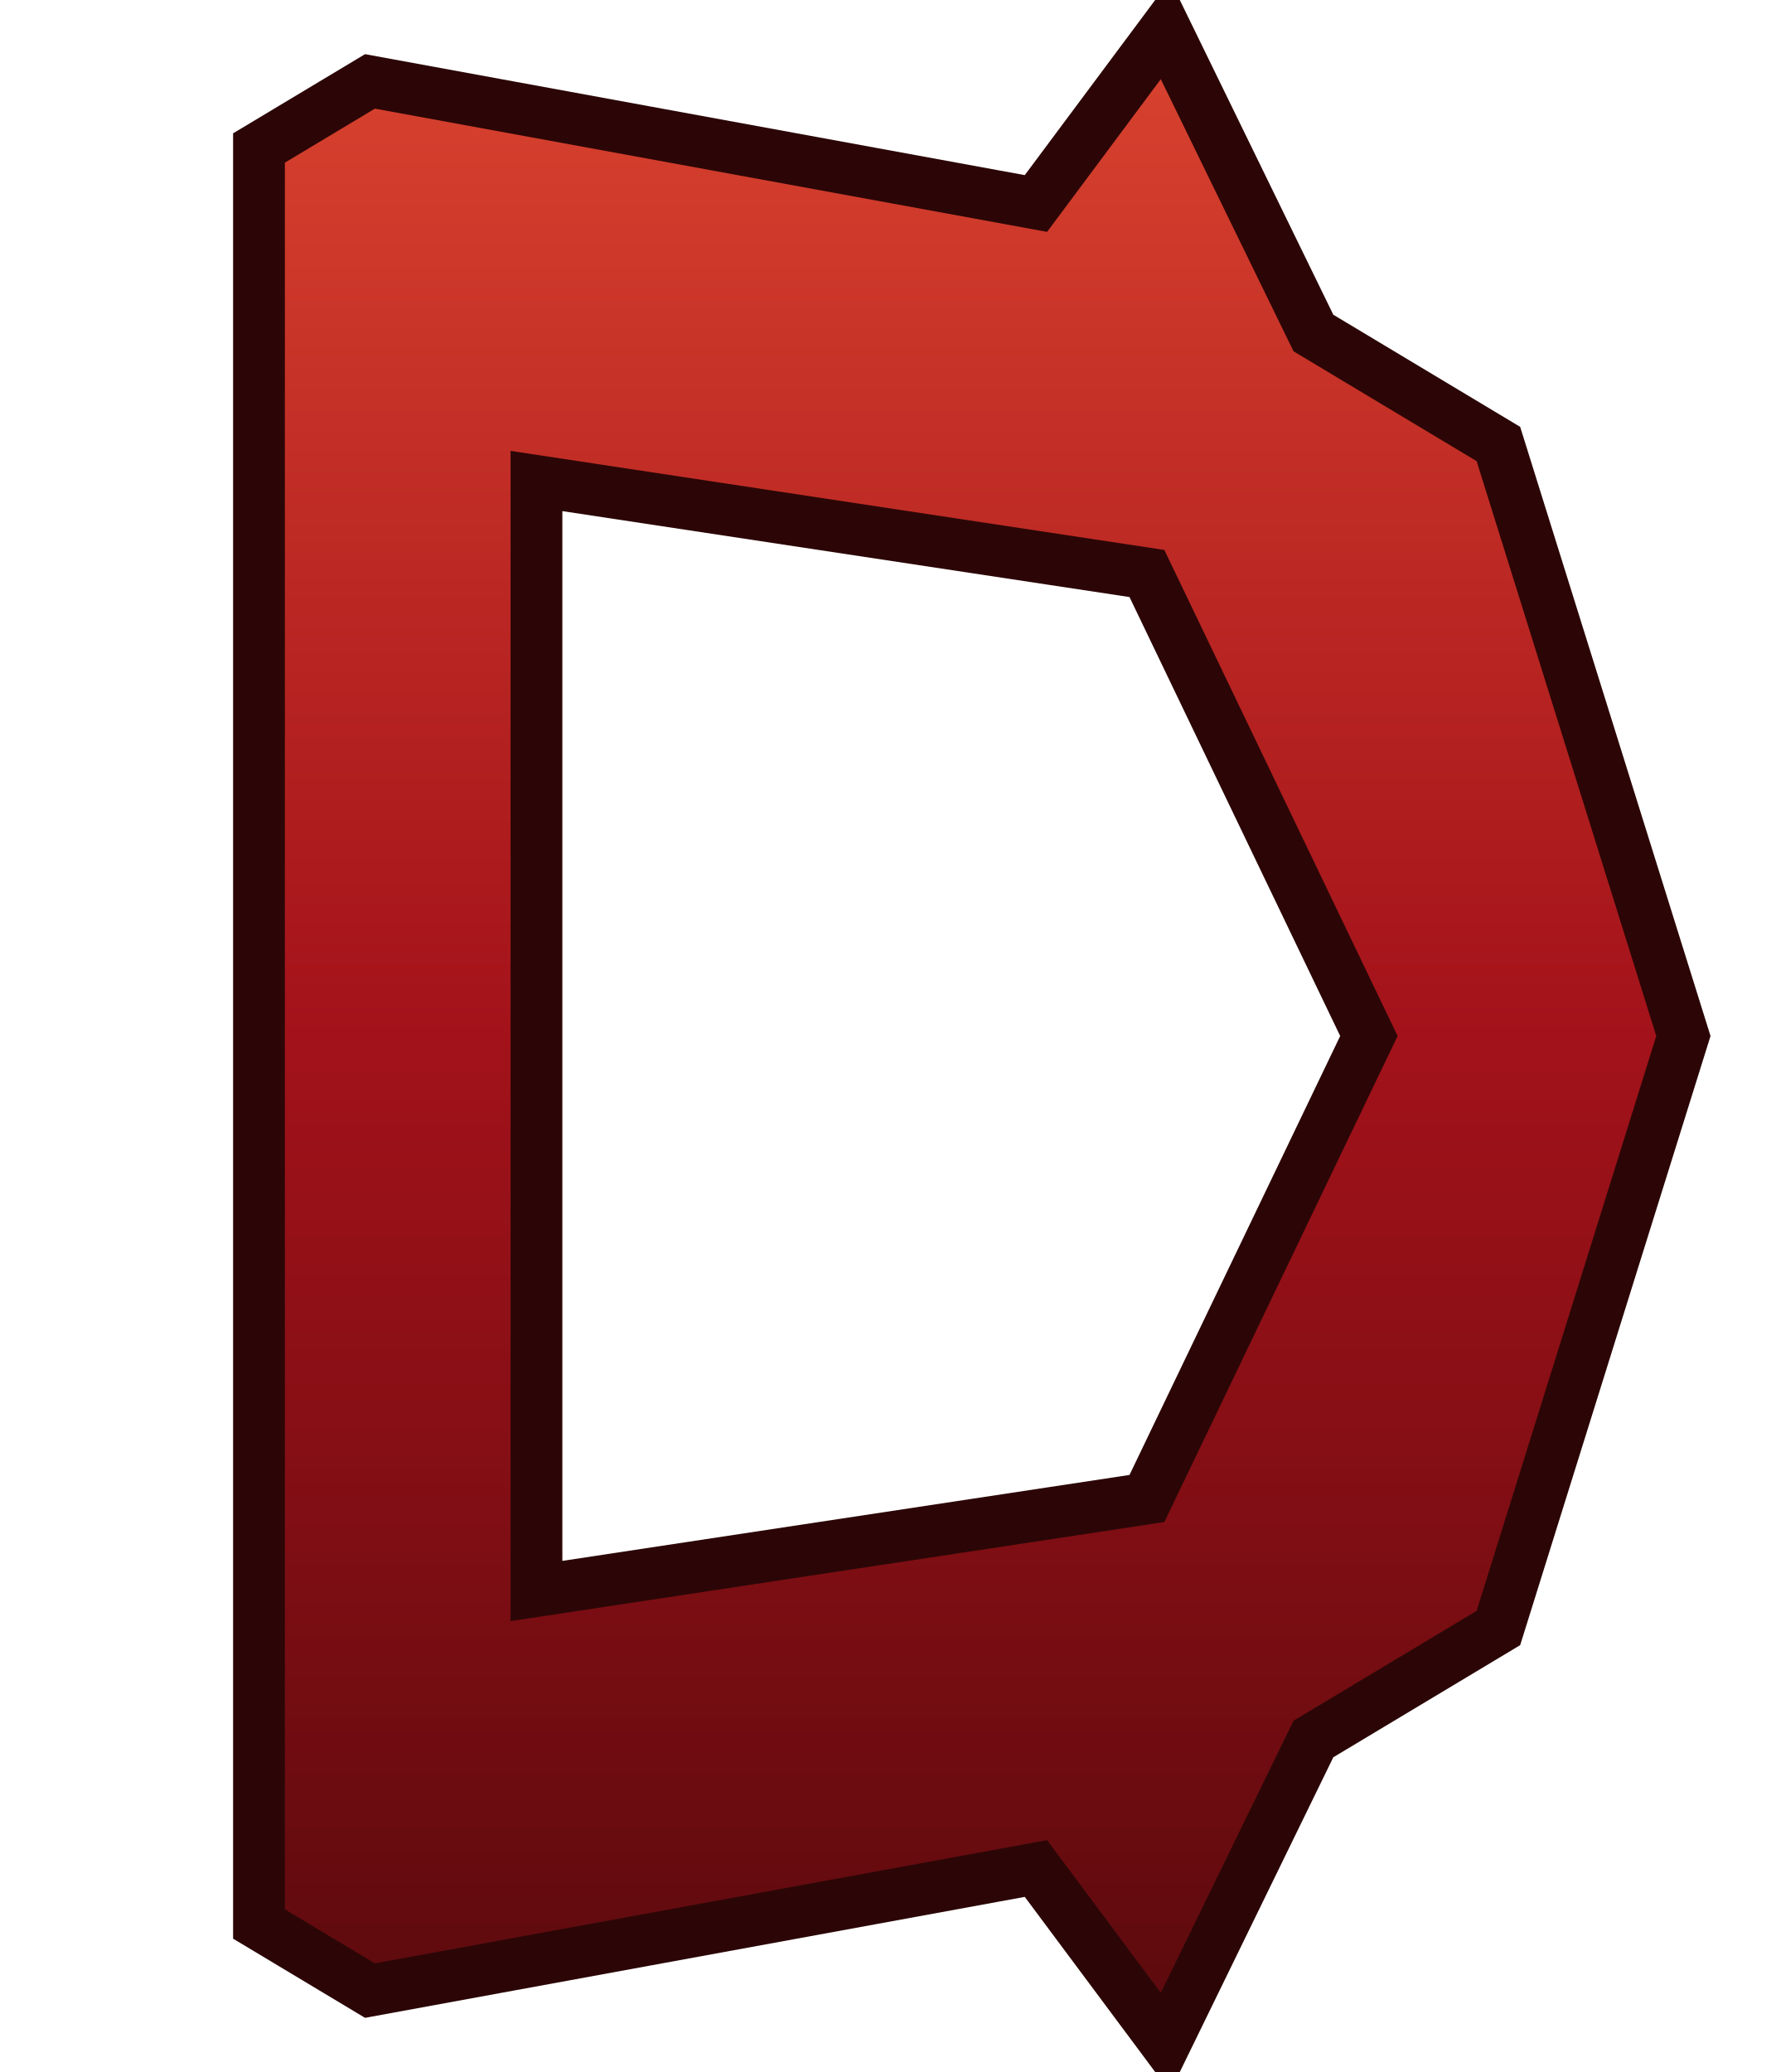
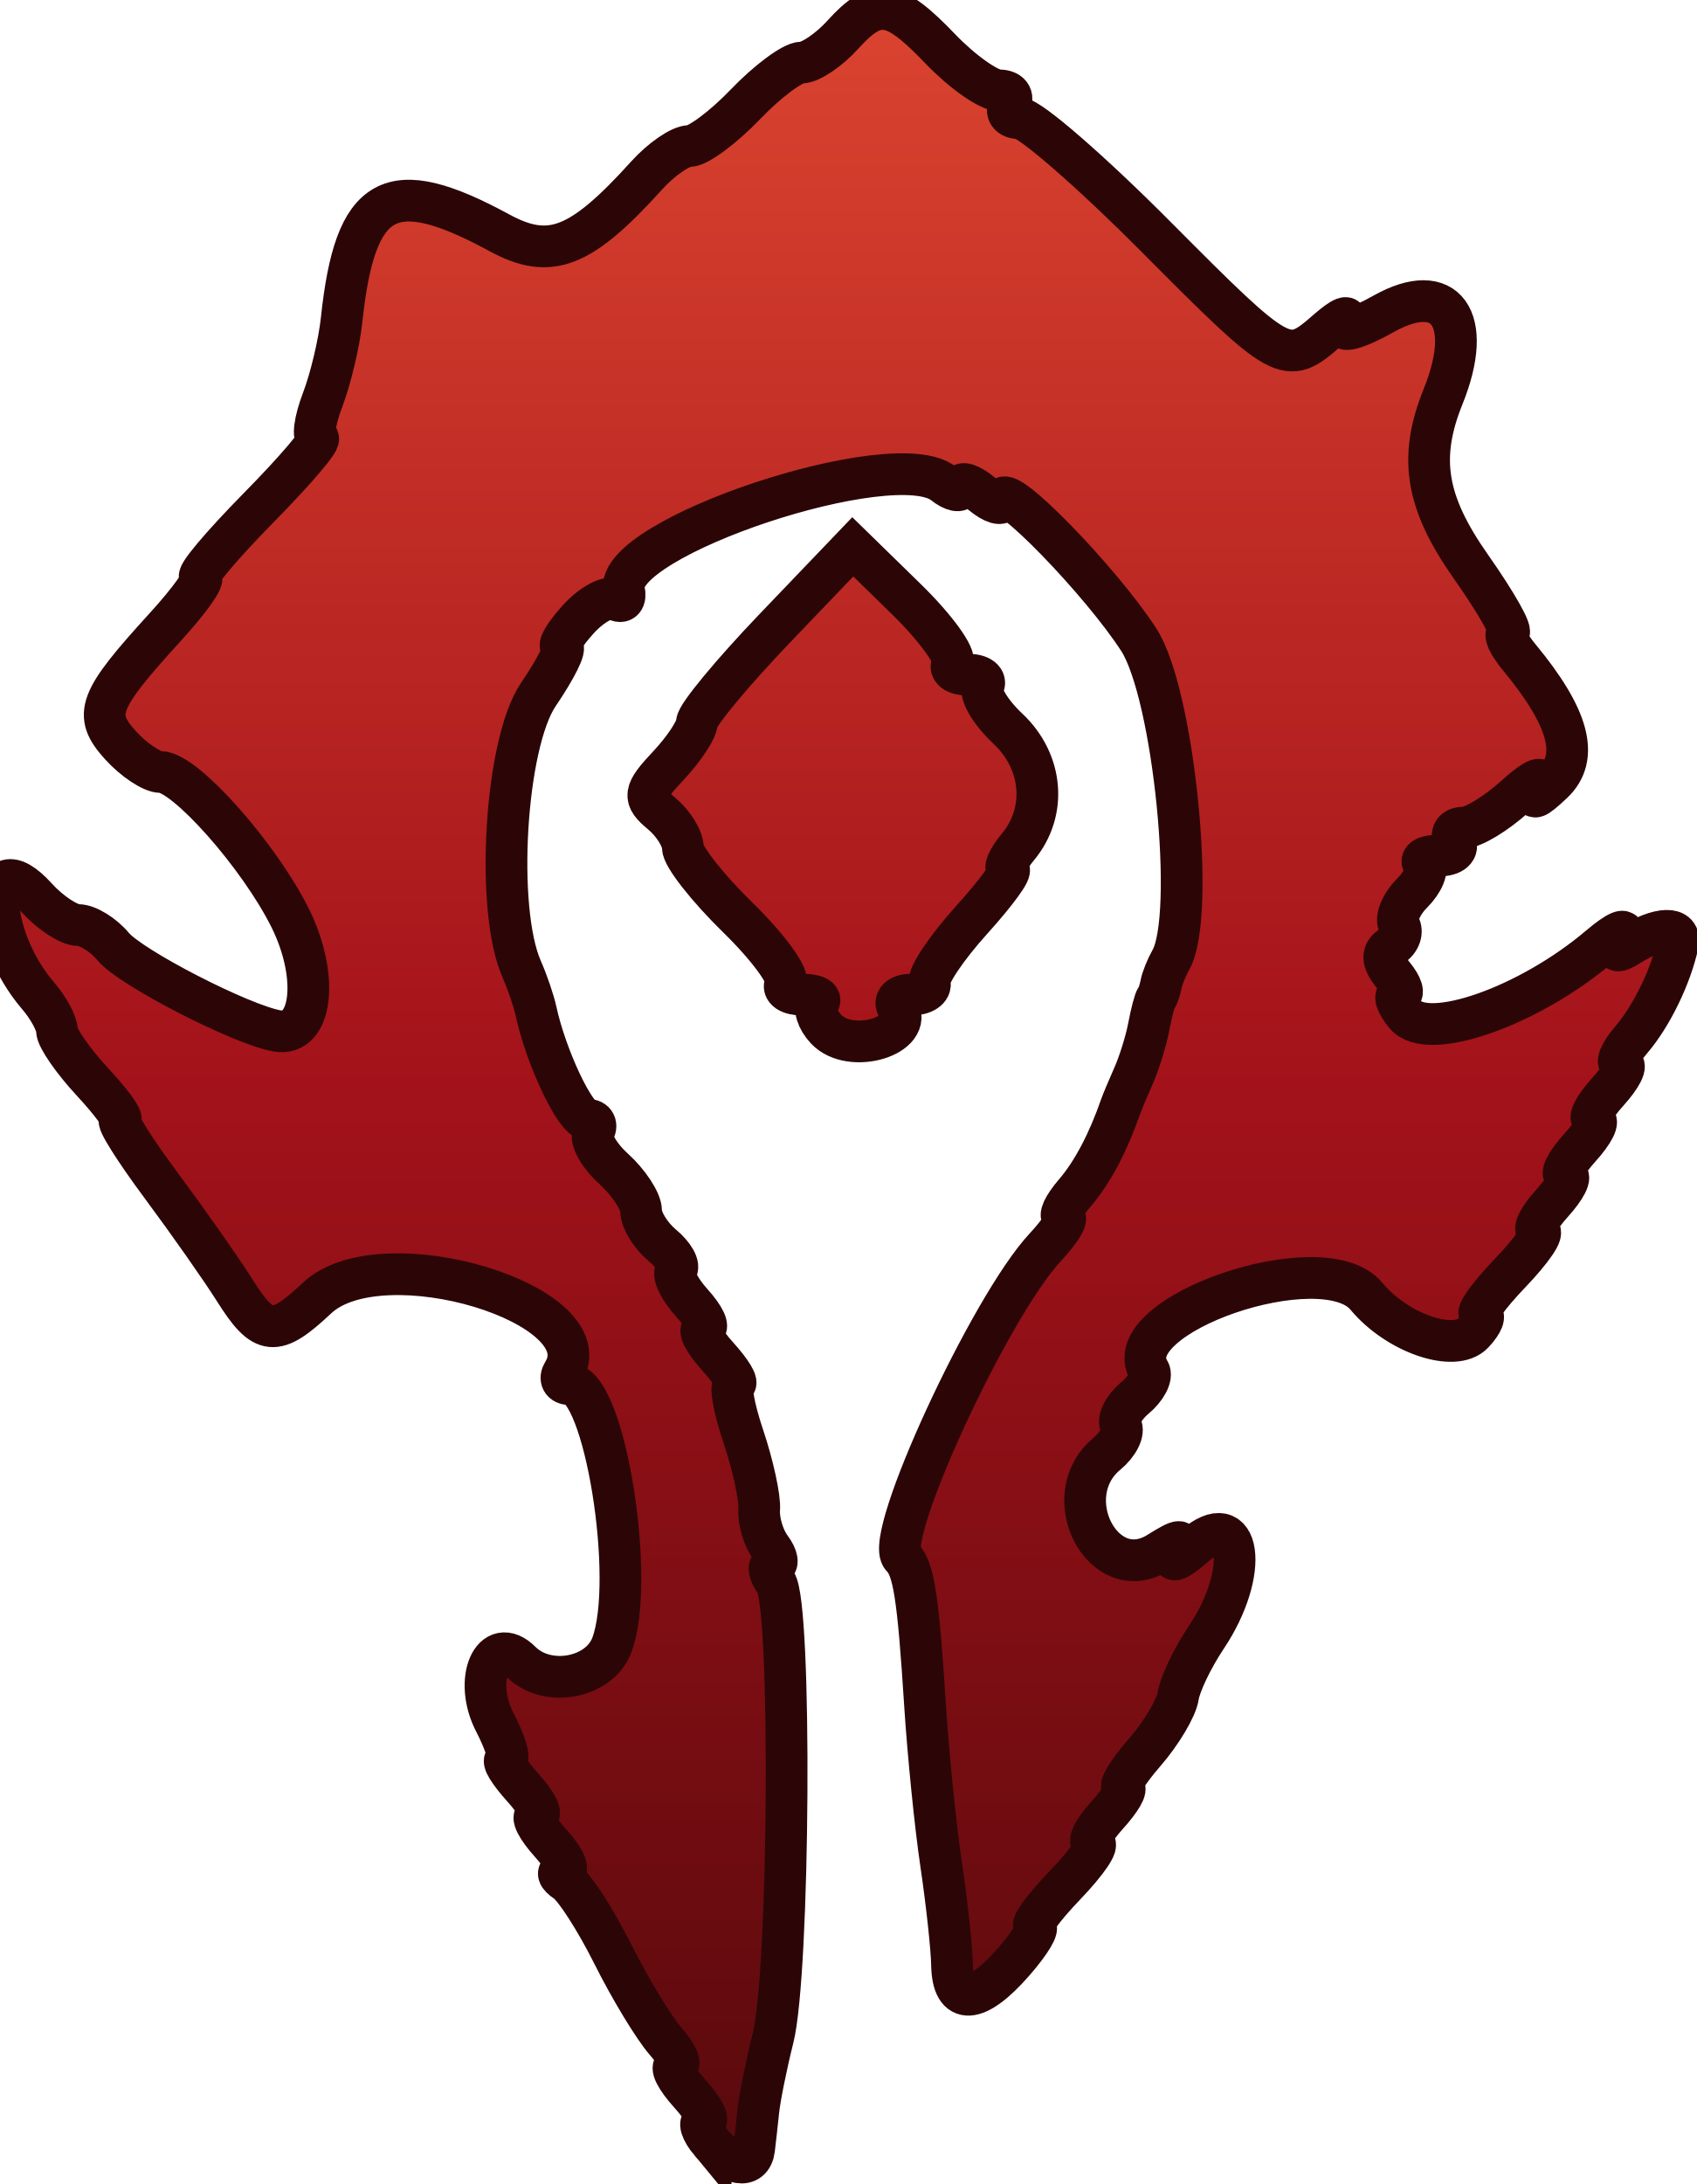
- <svg xmlns="http://www.w3.org/2000/svg" viewBox="0 0 48 56">
+ <svg xmlns="http://www.w3.org/2000/svg" viewBox="0 0 122 157">
  <defs>
    <linearGradient id="g" x1="0" y1="0" x2="0" y2="1">
      <stop offset="0" stop-color="#d9432f" />
      <stop offset=".5" stop-color="#a3121a" />
      <stop offset="1" stop-color="#5a0a0d" />
    </linearGradient>
  </defs>
-   <path fill-rule="evenodd" d="M7 4 10 2.2 28 5.5 31.5 0.8 35.5 9 40.5 12 45.5 28 40.5 44 35.5 47 31.5 55.2 28 50.5 10 53.8 7 52Z M14.5 13 31 15.5 37 28 31 40.5 14.5 43Z" fill="url(#g)" stroke="#2c0606" stroke-width="1.4" stroke-linejoin="miter" />
+   <path d="m 51.096,154 c -0.685,-0.825 -0.895,-1.5 -0.467,-1.5 0.428,0 -0.037,-0.9 -1.033,-2 -0.995,-1.1 -1.445,-2 -1,-2 0.445,0 0.118,-0.787 -0.729,-1.75 -0.846,-0.963 -2.551,-3.775 -3.789,-6.25 -1.238,-2.475 -2.753,-4.831 -3.367,-5.235 -0.614,-0.404 -0.708,-0.742 -0.211,-0.75 0.498,-0.008 0.09,-0.915 -0.905,-2.015 -0.995,-1.1 -1.445,-2 -1,-2 0.445,0 -0.004,-0.9 -1,-2 -0.995,-1.1 -1.542,-2 -1.214,-2 0.328,0 -0.034,-1.214 -0.804,-2.697 -1.572,-3.029 -0.136,-6.356 1.876,-4.345 1.887,1.887 5.651,1.192 6.545,-1.208 1.745,-4.687 -0.534,-18.75 -3.039,-18.75 -0.54,0 -0.747,-0.379 -0.461,-0.842 3.017,-4.882 -13.036,-9.73 -17.702,-5.346 -3.013,2.831 -3.836,2.752 -5.928,-0.569 -0.95,-1.509 -3.317,-4.881 -5.258,-7.494 -1.942,-2.612 -3.283,-4.75 -2.982,-4.75 0.302,0 -0.595,-1.233 -1.992,-2.74 -1.397,-1.507 -2.54,-3.159 -2.54,-3.671 0,-0.512 -0.611,-1.642 -1.358,-2.51 -3.72,-4.323 -3.836,-11.161 -0.12,-7.055 0.984,1.087 2.339,1.976 3.011,1.976 0.672,0 1.801,0.697 2.509,1.55 1.261,1.52 9.186,5.598 11.771,6.058 2.54,0.452 3.053,-3.889 0.959,-8.108 -2.228,-4.487 -7.56,-10.5 -9.311,-10.5 -0.632,0 -1.934,-0.868 -2.894,-1.928 -1.993,-2.203 -1.62,-3.19 3.209,-8.483 1.801,-1.974 2.943,-3.589 2.538,-3.589 -0.405,0 1.48,-2.25 4.188,-5 2.709,-2.75 4.615,-5 4.237,-5 -0.378,0 -0.216,-1.238 0.361,-2.75 0.577,-1.512 1.192,-4.1 1.367,-5.75 0.971,-9.144 3.489,-10.533 11.352,-6.261 3.638,1.976 5.848,1.114 10.588,-4.131 1.048,-1.159 2.426,-2.108 3.063,-2.108 0.637,0 2.451,-1.35 4.032,-3 1.581,-1.65 3.395,-3 4.032,-3 0.637,0 1.972,-0.9 2.968,-2 2.441,-2.697 3.62,-2.528 7,1 1.581,1.65 3.492,3 4.246,3 0.755,0 1.094,0.45 0.754,1 -0.34,0.55 -0.019,1 0.713,1 0.732,0 5.136,3.825 9.787,8.5 9.173,9.221 9.385,9.337 12.343,6.75 1.1,-0.963 1.665,-1.176 1.255,-0.475 -0.419,0.716 0.806,0.403 2.792,-0.713 4.468,-2.51 6.533,0.357 4.278,5.938 -1.781,4.407 -1.258,7.604 2.006,12.247 1.837,2.614 3.043,4.753 2.679,4.753 -0.364,0 -0.011,0.787 0.786,1.75 3.59,4.338 4.351,7.196 2.406,9.03 -1.32,1.244 -1.603,1.305 -1.024,0.22 0.441,-0.825 -0.312,-0.487 -1.674,0.75 -1.362,1.238 -3.036,2.25 -3.72,2.25 -0.685,0 -0.966,0.45 -0.627,1 0.34,0.55 -0.159,1 -1.108,1 -0.949,0 -1.447,0.279 -1.107,0.619 0.34,0.34 -0.039,1.277 -0.843,2.081 -0.804,0.804 -1.225,1.844 -0.936,2.312 0.289,0.468 0.046,1.146 -0.539,1.508 -0.741,0.458 -0.708,1.088 0.106,2.069 0.644,0.776 0.836,1.411 0.426,1.411 -0.41,0 -0.205,0.651 0.455,1.446 1.623,1.956 8.877,-0.591 13.956,-4.9 1.326,-1.125 2.044,-1.414 1.595,-0.641 -0.605,1.041 -0.452,1.178 0.589,0.528 2.125,-1.326 3.726,-1.363 3.452,-0.079 -0.498,2.327 -1.892,5.194 -3.354,6.896 -0.827,0.963 -1.139,1.75 -0.693,1.75 0.445,0 -0.005,0.9 -1,2 -0.995,1.1 -1.445,2 -1,2 0.445,0 -0.005,0.9 -1,2 -0.995,1.1 -1.445,2 -1,2 0.445,0 -0.005,0.9 -1,2 -0.995,1.1 -1.431,2 -0.968,2 0.463,0 -0.451,1.35 -2.032,3 -1.581,1.65 -2.547,3 -2.148,3 0.4,0 0.17,0.596 -0.511,1.325 -1.345,1.44 -5.484,0.016 -7.694,-2.647 -3.122,-3.762 -18.084,1.38 -15.619,5.368 0.248,0.401 -0.215,1.28 -1.028,1.955 -0.813,0.675 -1.263,1.575 -1,2 0.263,0.425 -0.192,1.329 -1.011,2.009 -3.662,3.039 -0.26,9.578 3.697,7.107 1.659,-1.036 1.884,-1.025 1.247,0.06 -0.427,0.728 0.156,0.507 1.296,-0.491 3.392,-2.97 4.062,1.807 0.914,6.513 -0.993,1.484 -1.906,3.389 -2.03,4.235 -0.124,0.845 -1.21,2.669 -2.413,4.052 -1.203,1.383 -1.895,2.515 -1.539,2.515 0.357,0 -0.166,0.9 -1.162,2 -0.995,1.1 -1.431,2 -0.968,2 0.463,0 -0.451,1.35 -2.032,3 -1.581,1.65 -2.568,3 -2.194,3 0.374,0 -0.298,1.125 -1.493,2.5 -2.698,3.103 -4.4,3.199 -4.455,0.25 -0.023,-1.238 -0.377,-4.5 -0.786,-7.25 -0.41,-2.75 -0.931,-7.925 -1.159,-11.5 -0.491,-7.688 -0.808,-9.728 -1.641,-10.561 -1.371,-1.371 6.302,-17.994 10.274,-22.258 1.117,-1.199 1.719,-2.181 1.338,-2.181 -0.382,0 -0.018,-0.787 0.809,-1.75 1.256,-1.462 2.4,-3.625 3.307,-6.25 0.095,-0.275 0.506,-1.252 0.913,-2.172 0.407,-0.92 0.897,-2.495 1.087,-3.5 0.191,-1.005 0.437,-1.941 0.548,-2.078 0.111,-0.138 0.265,-0.588 0.342,-1 0.077,-0.412 0.395,-1.2 0.706,-1.75 1.805,-3.191 0.213,-19.094 -2.302,-23 -2.696,-4.186 -9.794,-11.487 -9.794,-10.074 0,0.45 -0.675,0.258 -1.5,-0.426 -0.825,-0.685 -1.5,-0.91 -1.5,-0.5 0,0.41 -0.562,0.301 -1.25,-0.241 -3.577,-2.822 -23.807,3.919 -22.975,7.655 0.151,0.679 -0.126,0.987 -0.616,0.684 -0.49,-0.303 -1.696,0.339 -2.68,1.426 -0.984,1.087 -1.507,1.976 -1.164,1.976 0.344,0 -0.424,1.546 -1.707,3.436 -2.386,3.516 -3.104,15.404 -1.192,19.736 0.406,0.92 0.867,2.27 1.025,3 0.726,3.359 2.847,7.828 3.716,7.828 0.529,0 0.72,0.39 0.426,0.866 -0.294,0.476 0.354,1.671 1.441,2.655 1.087,0.984 1.976,2.339 1.976,3.011 0,0.672 0.686,1.792 1.524,2.488 0.838,0.696 1.287,1.502 0.998,1.791 -0.289,0.289 0.219,1.35 1.131,2.357 0.911,1.007 1.293,1.831 0.847,1.831 -0.445,0 0.004,0.9 1,2 0.995,1.1 1.535,2 1.199,2 -0.336,0 -0.043,1.688 0.65,3.75 0.694,2.062 1.208,4.425 1.144,5.25 -0.064,0.825 0.304,2.062 0.817,2.75 0.514,0.688 0.599,1.25 0.189,1.25 -0.41,0 -0.331,0.562 0.176,1.25 1.153,1.565 1.004,28.017 -0.184,32.75 -0.483,1.925 -0.96,4.287 -1.06,5.25 -0.1,0.963 -0.238,2.2 -0.306,2.75 -0.183,1.463 -1.697,1.221 -3.125,-0.5 z m 8.306,-80.018 c -0.652,-0.698 -0.912,-1.542 -0.579,-1.875 0.334,-0.334 -0.17,-0.607 -1.119,-0.607 -0.949,0 -1.493,-0.377 -1.208,-0.838 0.285,-0.461 -1.264,-2.577 -3.441,-4.703 -2.177,-2.126 -3.959,-4.394 -3.959,-5.04 0,-0.646 -0.69,-1.747 -1.533,-2.447 -1.363,-1.131 -1.308,-1.513 0.5,-3.437 1.118,-1.19 2.039,-2.585 2.047,-3.1 0.007,-0.515 2.532,-3.566 5.611,-6.78 l 5.597,-5.845 3.848,3.757 c 2.116,2.067 3.615,4.134 3.33,4.595 -0.285,0.461 0.211,0.837 1.1,0.837 0.89,0 1.38,0.385 1.09,0.855 -0.291,0.47 0.513,1.833 1.785,3.028 2.524,2.371 2.829,5.962 0.721,8.502 -0.737,0.888 -1.05,1.615 -0.694,1.615 0.356,0 -0.827,1.632 -2.628,3.626 -1.801,1.994 -3.162,4.019 -3.024,4.5 0.138,0.481 -0.452,0.874 -1.309,0.874 -0.857,0 -1.3,0.419 -0.984,0.931 1.253,2.027 -3.399,3.427 -5.152,1.551 z" fill="url(#g)" stroke="#2c0606" stroke-width="3" stroke-linejoin="miter" />
</svg>
